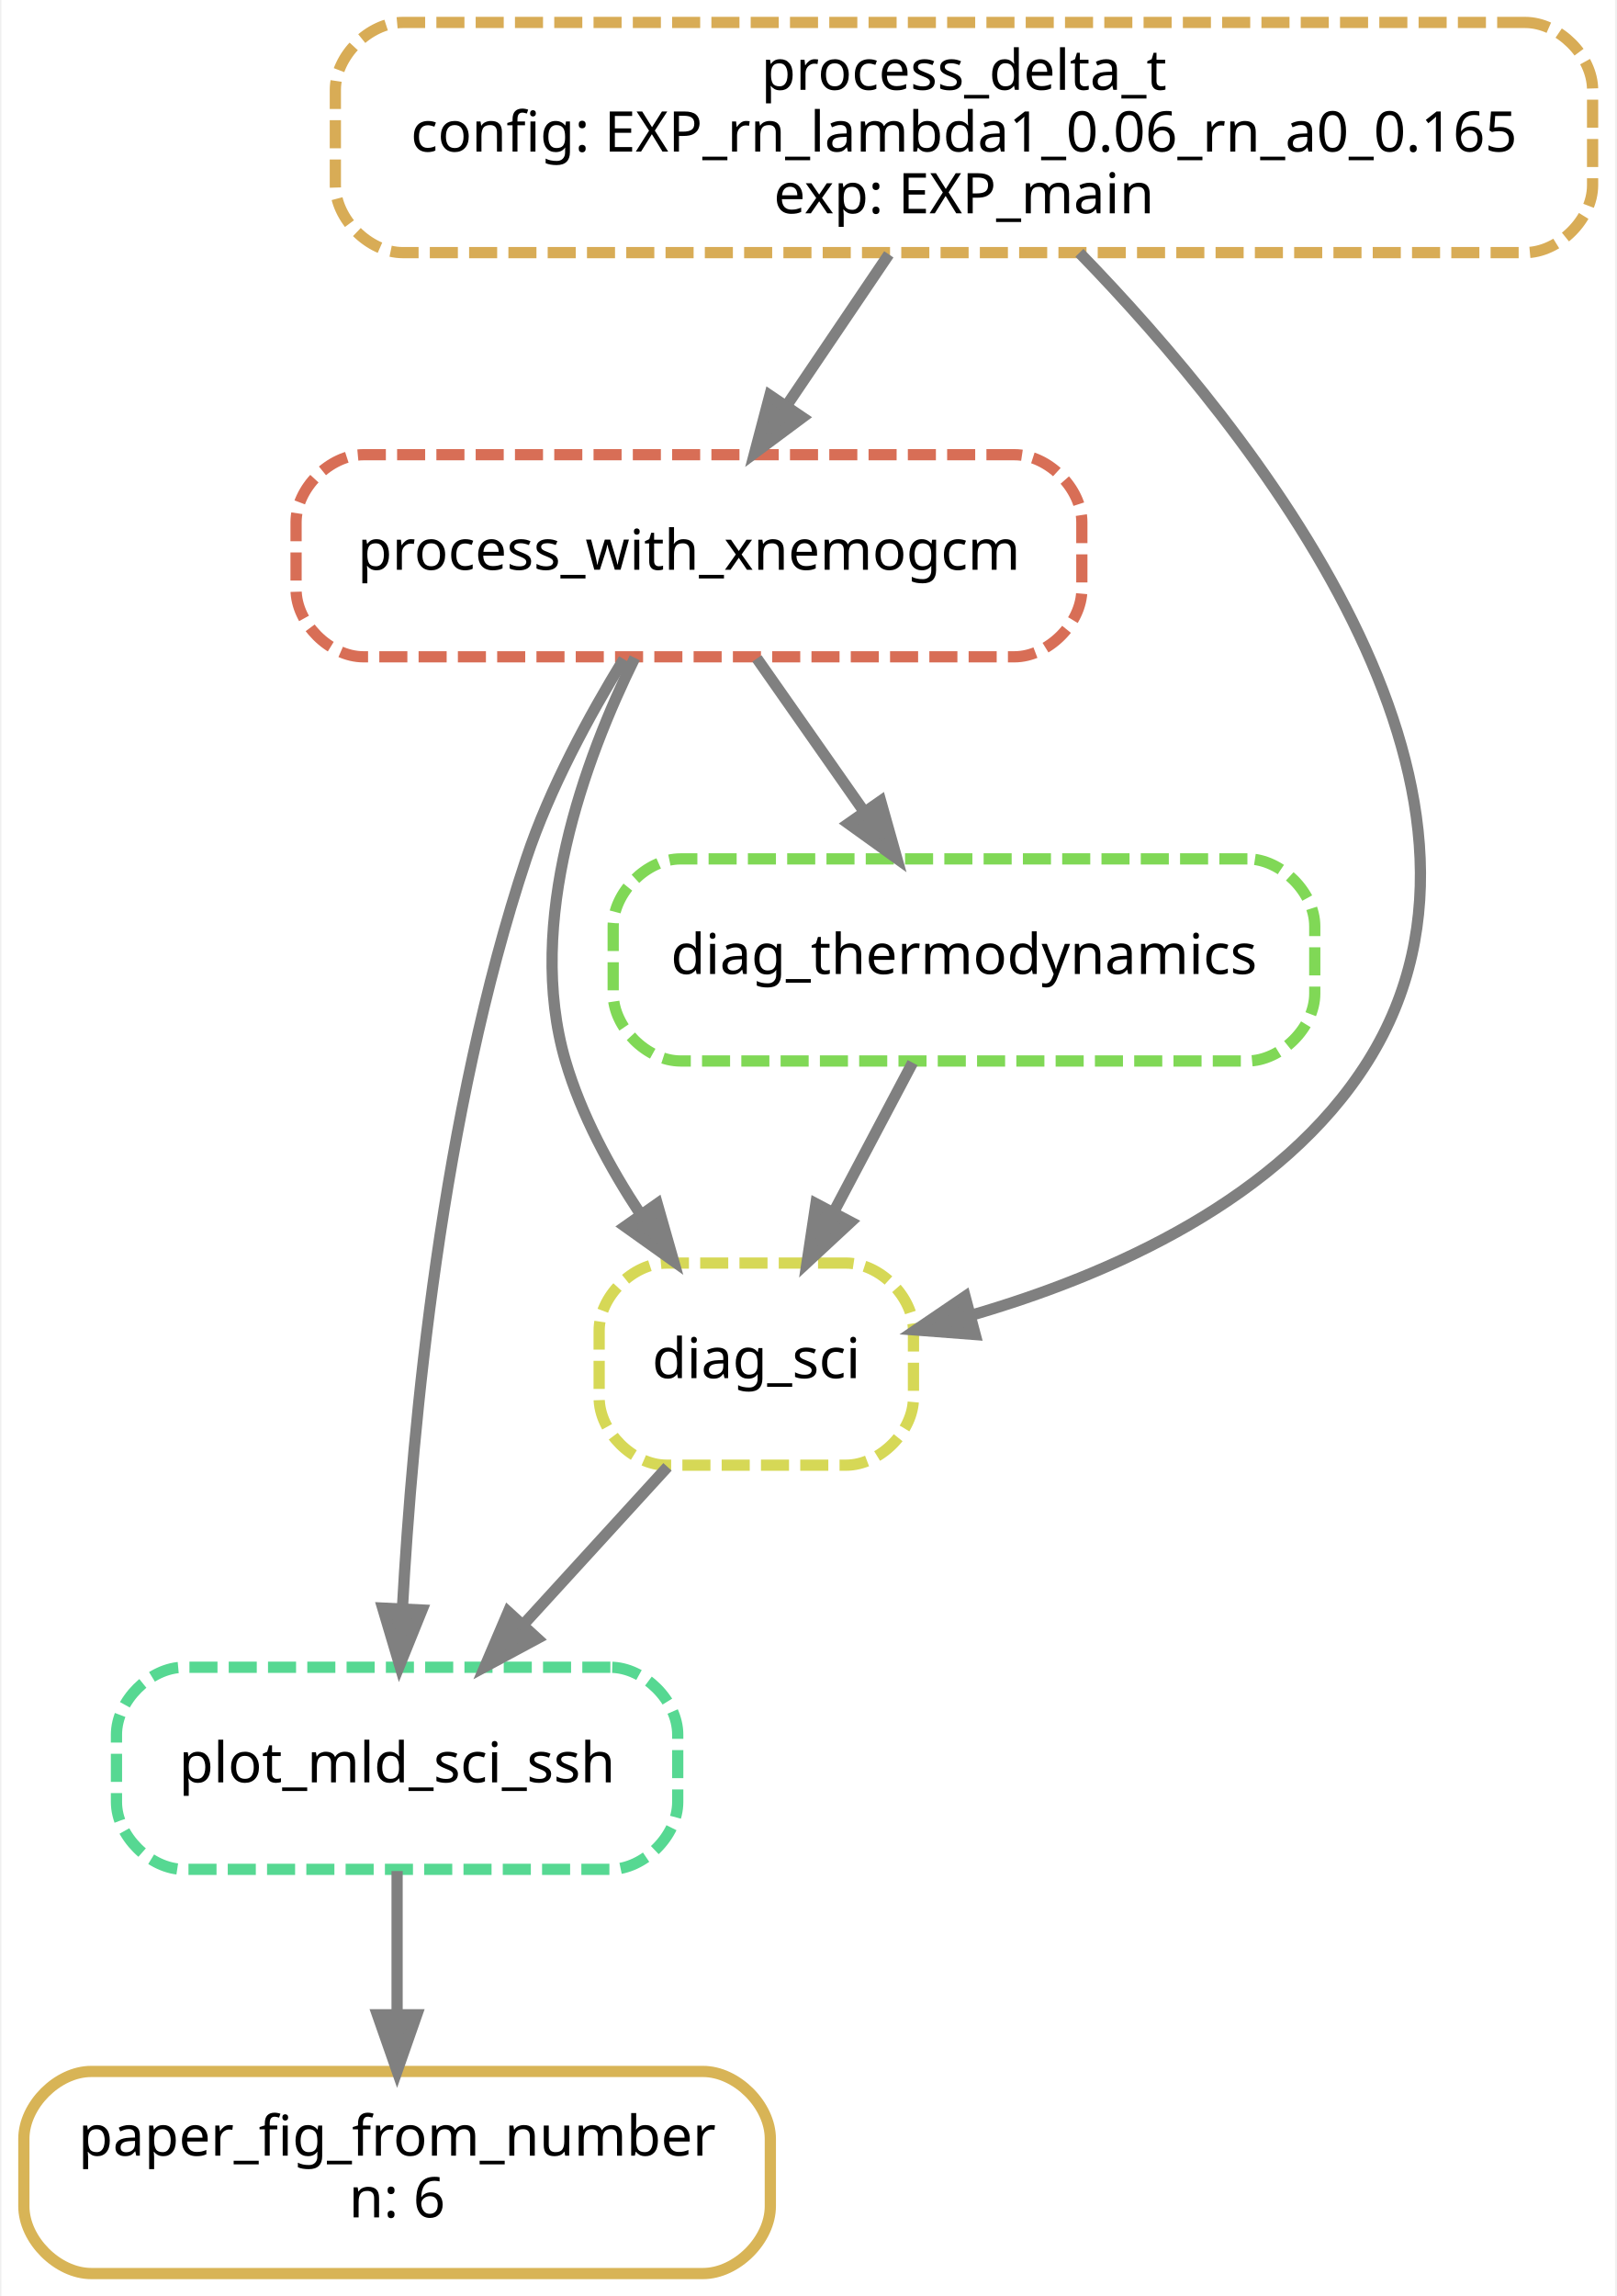
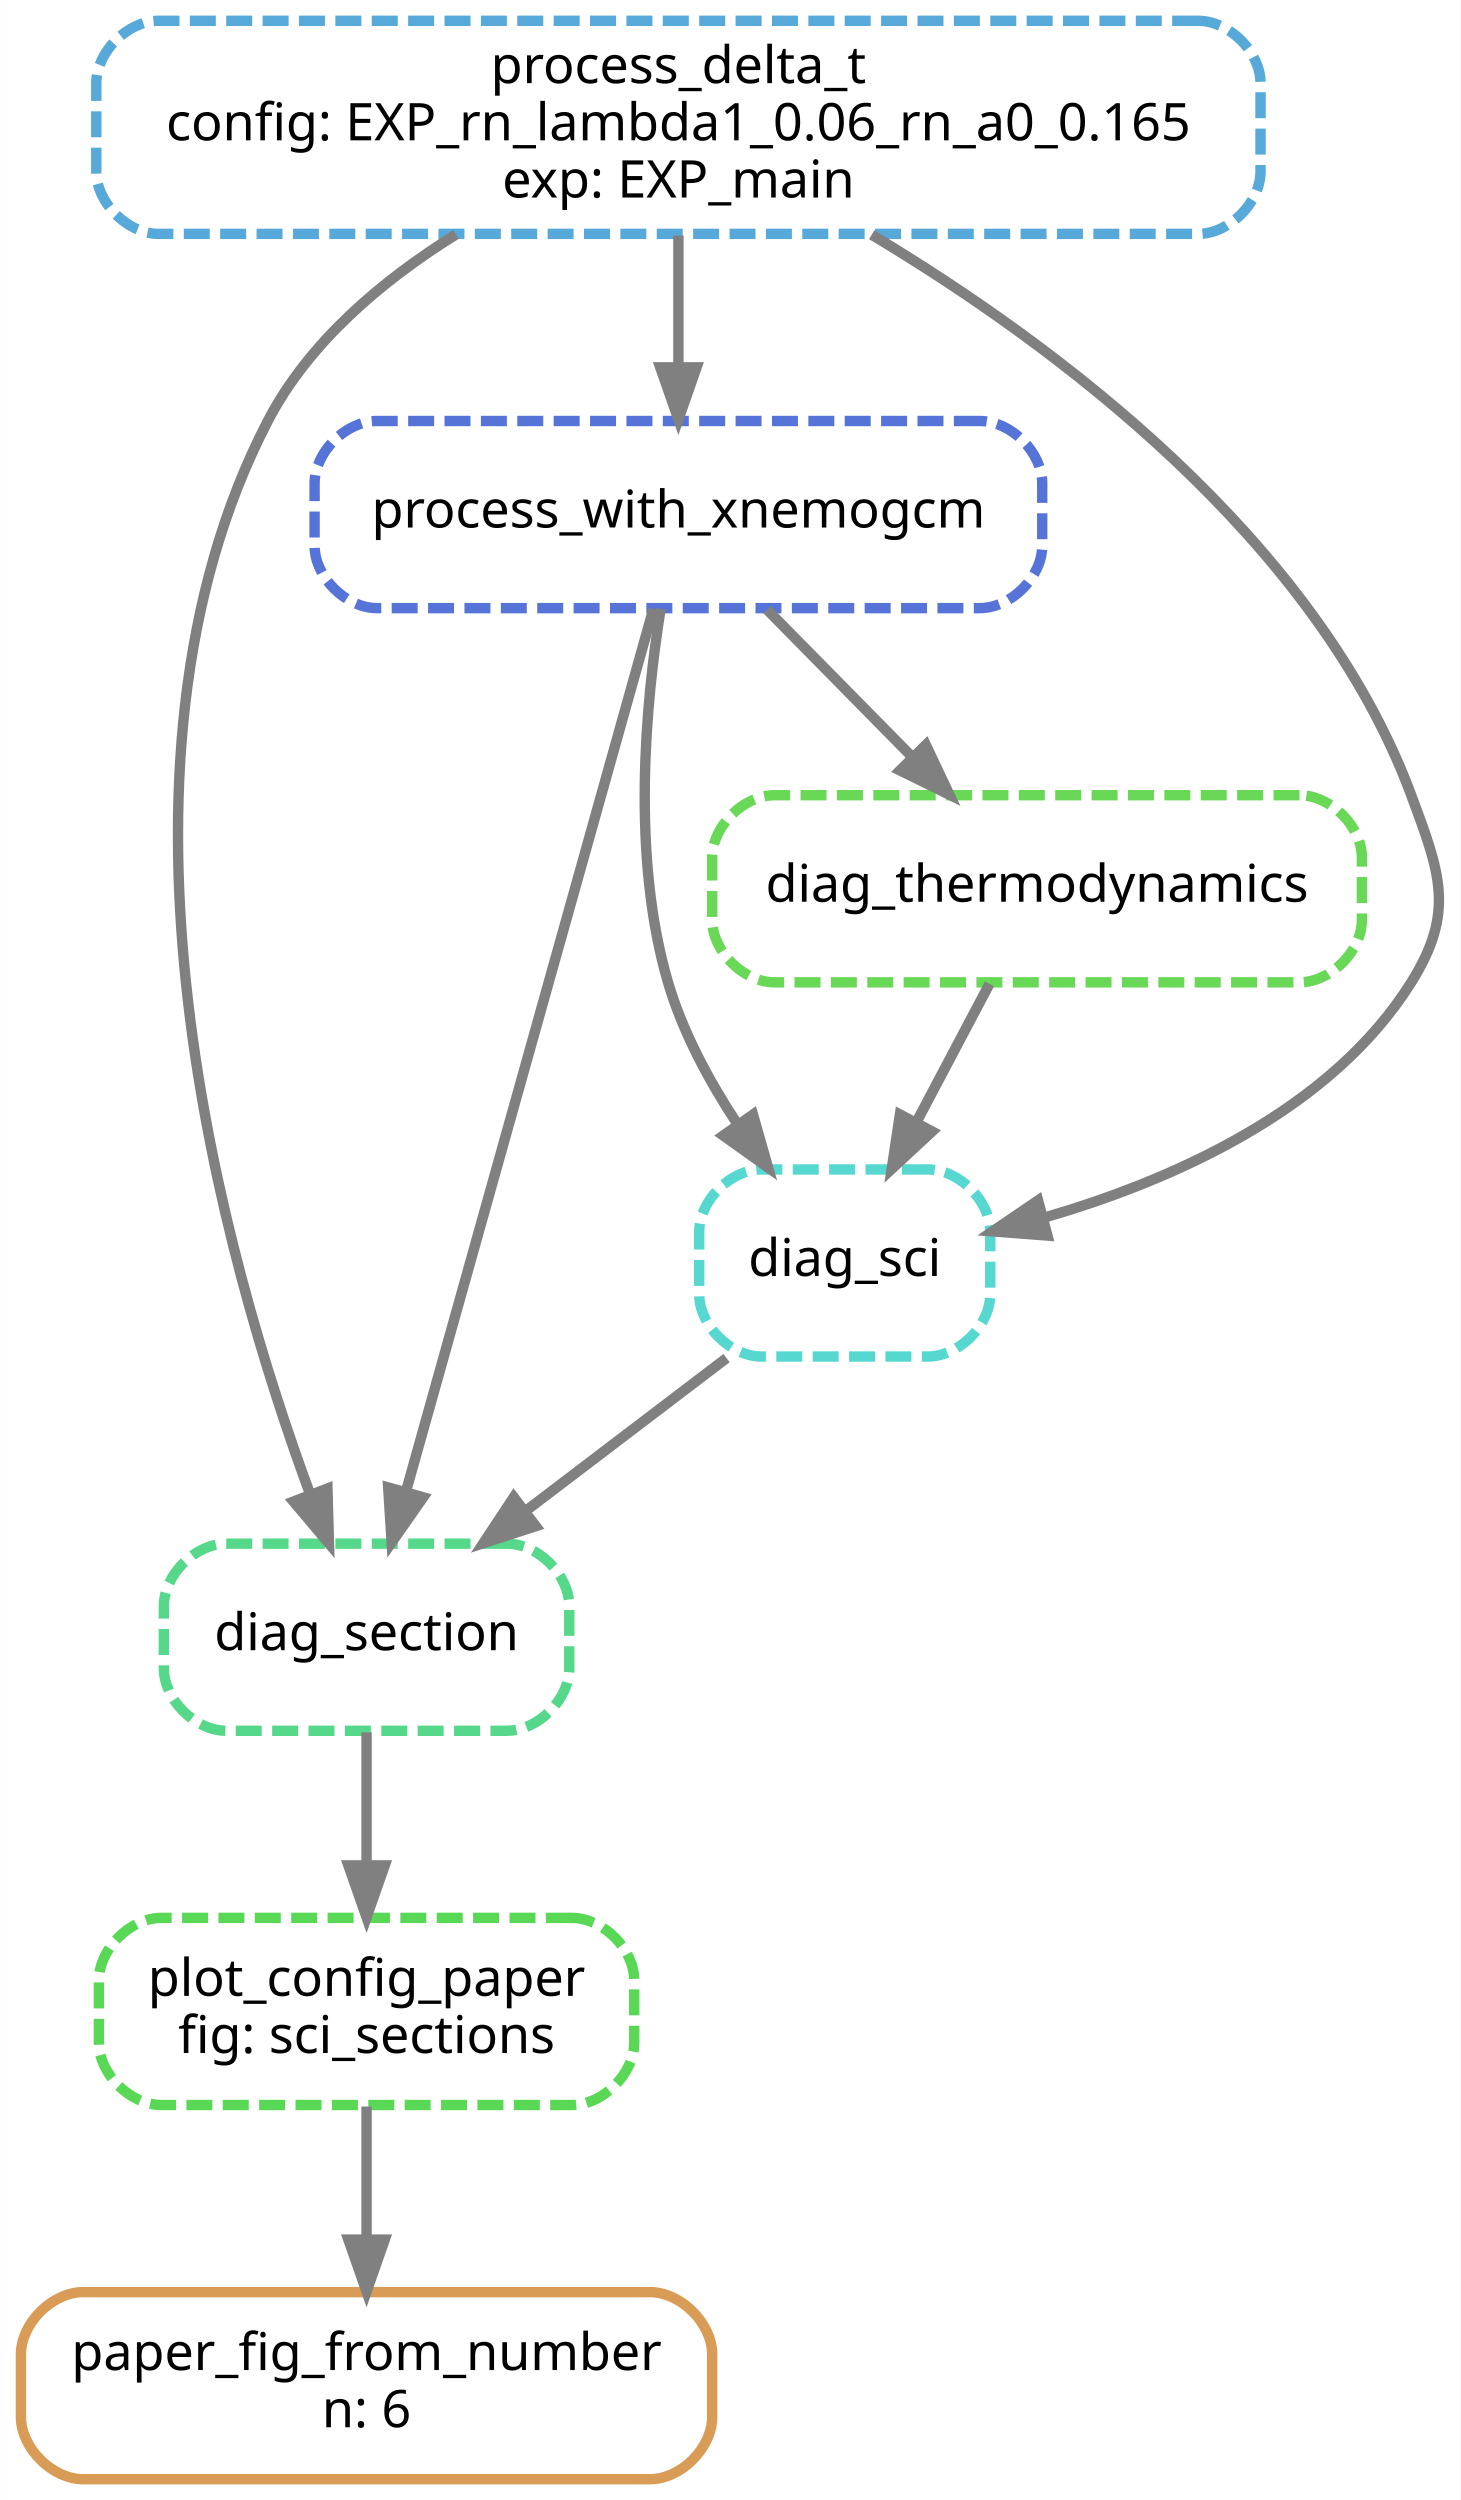
- <svg xmlns="http://www.w3.org/2000/svg" width="288pt" height="409pt" viewBox="0.00 0.00 287.50 409.00">
-   <g id="graph0" class="graph" transform="scale(1 1) rotate(0) translate(4 405)">
-     <polygon fill="white" stroke="transparent" points="-4,4 -4,-405 283.5,-405 283.5,4 -4,4" />
+ <svg xmlns="http://www.w3.org/2000/svg" width="281pt" height="481pt" viewBox="0.00 0.00 280.95 481.00">
+   <g id="graph0" class="graph" transform="scale(1 1) rotate(0) translate(4 477)">
+     <polygon fill="white" stroke="transparent" points="-4,4 -4,-477 276.95,-477 276.95,4 -4,4" />
    <g id="node1" class="node">
-       <path fill="none" stroke="#d8b456" stroke-width="2" d="M121,-36C121,-36 12,-36 12,-36 6,-36 0,-30 0,-24 0,-24 0,-12 0,-12 0,-6 6,0 12,0 12,0 121,0 121,0 127,0 133,-6 133,-12 133,-12 133,-24 133,-24 133,-30 127,-36 121,-36" />
+       <path fill="none" stroke="#d89c56" stroke-width="2" d="M121,-36C121,-36 12,-36 12,-36 6,-36 0,-30 0,-24 0,-24 0,-12 0,-12 0,-6 6,0 12,0 12,0 121,0 121,0 127,0 133,-6 133,-12 133,-12 133,-24 133,-24 133,-30 127,-36 121,-36" />
      <text text-anchor="middle" x="66.5" y="-21" font-family="sans" font-size="10.00">paper_fig_from_number</text>
      <text text-anchor="middle" x="66.5" y="-10" font-family="sans" font-size="10.00">n: 6</text>
    </g>
    <g id="node2" class="node">
-       <path fill="none" stroke="#56d892" stroke-width="2" stroke-dasharray="5,2" d="M104.5,-108C104.5,-108 28.5,-108 28.5,-108 22.5,-108 16.5,-102 16.5,-96 16.5,-96 16.5,-84 16.5,-84 16.5,-78 22.5,-72 28.5,-72 28.5,-72 104.5,-72 104.5,-72 110.5,-72 116.5,-78 116.5,-84 116.5,-84 116.5,-96 116.5,-96 116.5,-102 110.5,-108 104.5,-108" />
-       <text text-anchor="middle" x="66.5" y="-87.5" font-family="sans" font-size="10.00">plot_mld_sci_ssh</text>
+       <path fill="none" stroke="#59d856" stroke-width="2" stroke-dasharray="5,2" d="M106,-108C106,-108 27,-108 27,-108 21,-108 15,-102 15,-96 15,-96 15,-84 15,-84 15,-78 21,-72 27,-72 27,-72 106,-72 106,-72 112,-72 118,-78 118,-84 118,-84 118,-96 118,-96 118,-102 112,-108 106,-108" />
+       <text text-anchor="middle" x="66.5" y="-93" font-family="sans" font-size="10.00">plot_config_paper</text>
+       <text text-anchor="middle" x="66.5" y="-82" font-family="sans" font-size="10.00">fig: sci_sections</text>
    </g>
    <g id="edge1" class="edge">
      <path fill="none" stroke="grey" stroke-width="2" d="M66.5,-71.7C66.5,-63.98 66.5,-54.71 66.5,-46.11" />
      <polygon fill="grey" stroke="grey" stroke-width="2" points="70,-46.1 66.5,-36.1 63,-46.1 70,-46.1" />
    </g>
    <g id="node3" class="node">
-       <path fill="none" stroke="#d86e56" stroke-width="2" stroke-dasharray="5,2" d="M176.5,-324C176.5,-324 60.5,-324 60.5,-324 54.5,-324 48.5,-318 48.5,-312 48.5,-312 48.5,-300 48.5,-300 48.5,-294 54.5,-288 60.5,-288 60.5,-288 176.5,-288 176.5,-288 182.5,-288 188.5,-294 188.5,-300 188.5,-300 188.5,-312 188.5,-312 188.5,-318 182.5,-324 176.5,-324" />
-       <text text-anchor="middle" x="118.5" y="-303.5" font-family="sans" font-size="10.00">process_with_xnemogcm</text>
+       <path fill="none" stroke="#56d88a" stroke-width="2" stroke-dasharray="5,2" d="M93.5,-180C93.5,-180 39.5,-180 39.5,-180 33.5,-180 27.5,-174 27.5,-168 27.5,-168 27.5,-156 27.5,-156 27.5,-150 33.5,-144 39.5,-144 39.5,-144 93.5,-144 93.5,-144 99.5,-144 105.5,-150 105.5,-156 105.5,-156 105.5,-168 105.5,-168 105.5,-174 99.5,-180 93.5,-180" />
+       <text text-anchor="middle" x="66.5" y="-159.5" font-family="sans" font-size="10.00">diag_section</text>
    </g>
    <g id="edge2" class="edge">
-       <path fill="none" stroke="grey" stroke-width="2" d="M106.89,-287.58C100.76,-277.57 93.67,-264.54 89.5,-252 74.44,-206.75 69.24,-151.12 67.45,-118.51" />
-       <polygon fill="grey" stroke="grey" stroke-width="2" points="70.93,-118.2 66.96,-108.38 63.94,-118.54 70.93,-118.2" />
+       <path fill="none" stroke="grey" stroke-width="2" d="M66.5,-143.7C66.5,-135.98 66.5,-126.71 66.5,-118.11" />
+       <polygon fill="grey" stroke="grey" stroke-width="2" points="70,-118.1 66.5,-108.1 63,-118.1 70,-118.1" />
+     </g>
+     <g id="node4" class="node">
+       <path fill="none" stroke="#5673d8" stroke-width="2" stroke-dasharray="5,2" d="M184.5,-396C184.5,-396 68.5,-396 68.5,-396 62.5,-396 56.5,-390 56.5,-384 56.5,-384 56.5,-372 56.5,-372 56.5,-366 62.5,-360 68.5,-360 68.5,-360 184.5,-360 184.5,-360 190.5,-360 196.5,-366 196.5,-372 196.5,-372 196.5,-384 196.5,-384 196.5,-390 190.5,-396 184.5,-396" />
+       <text text-anchor="middle" x="126.5" y="-375.5" font-family="sans" font-size="10.00">process_with_xnemogcm</text>
+     </g>
+     <g id="edge3" class="edge">
+       <path fill="none" stroke="grey" stroke-width="2" d="M121.69,-359.85C111.29,-322.75 86.63,-234.81 74.1,-190.1" />
+       <polygon fill="grey" stroke="grey" stroke-width="2" points="77.4,-188.92 71.33,-180.23 70.66,-190.81 77.4,-188.92" />
+     </g>
+     <g id="node6" class="node">
+       <path fill="none" stroke="#56d8d0" stroke-width="2" stroke-dasharray="5,2" d="M174.5,-252C174.5,-252 142.5,-252 142.5,-252 136.5,-252 130.5,-246 130.5,-240 130.5,-240 130.5,-228 130.5,-228 130.5,-222 136.5,-216 142.5,-216 142.5,-216 174.5,-216 174.5,-216 180.5,-216 186.5,-222 186.5,-228 186.5,-228 186.5,-240 186.5,-240 186.5,-246 180.5,-252 174.5,-252" />
+       <text text-anchor="middle" x="158.5" y="-231.5" font-family="sans" font-size="10.00">diag_sci</text>
+     </g>
+     <g id="edge7" class="edge">
+       <path fill="none" stroke="grey" stroke-width="2" d="M123.09,-359.87C120.16,-341.65 117.41,-312.17 124.5,-288 127.3,-278.45 132.41,-268.98 137.83,-260.76" />
+       <polygon fill="grey" stroke="grey" stroke-width="2" points="140.85,-262.56 143.75,-252.37 135.12,-258.52 140.85,-262.56" />
+     </g>
+     <g id="node7" class="node">
+       <path fill="none" stroke="#68d856" stroke-width="2" stroke-dasharray="5,2" d="M246,-324C246,-324 145,-324 145,-324 139,-324 133,-318 133,-312 133,-312 133,-300 133,-300 133,-294 139,-288 145,-288 145,-288 246,-288 246,-288 252,-288 258,-294 258,-300 258,-300 258,-312 258,-312 258,-318 252,-324 246,-324" />
+       <text text-anchor="middle" x="195.5" y="-303.5" font-family="sans" font-size="10.00">diag_thermodynamics</text>
+     </g>
+     <g id="edge10" class="edge">
+       <path fill="none" stroke="grey" stroke-width="2" d="M143.56,-359.7C152,-351.14 162.32,-340.66 171.54,-331.3" />
+       <polygon fill="grey" stroke="grey" stroke-width="2" points="174.11,-333.68 178.64,-324.1 169.13,-328.77 174.11,-333.68" />
    </g>
    <g id="node5" class="node">
-       <path fill="none" stroke="#d6d856" stroke-width="2" stroke-dasharray="5,2" d="M146.5,-180C146.5,-180 114.5,-180 114.5,-180 108.5,-180 102.5,-174 102.5,-168 102.5,-168 102.5,-156 102.5,-156 102.5,-150 108.5,-144 114.5,-144 114.5,-144 146.5,-144 146.5,-144 152.5,-144 158.5,-150 158.5,-156 158.5,-156 158.5,-168 158.5,-168 158.5,-174 152.5,-180 146.5,-180" />
-       <text text-anchor="middle" x="130.5" y="-159.5" font-family="sans" font-size="10.00">diag_sci</text>
+       <path fill="none" stroke="#56a9d8" stroke-width="2" stroke-dasharray="5,2" d="M226.5,-473C226.5,-473 26.5,-473 26.5,-473 20.5,-473 14.5,-467 14.5,-461 14.5,-461 14.5,-444 14.5,-444 14.5,-438 20.5,-432 26.5,-432 26.5,-432 226.5,-432 226.5,-432 232.5,-432 238.5,-438 238.5,-444 238.5,-444 238.5,-461 238.5,-461 238.5,-467 232.5,-473 226.5,-473" />
+       <text text-anchor="middle" x="126.5" y="-461" font-family="sans" font-size="10.00">process_delta_t</text>
+       <text text-anchor="middle" x="126.5" y="-450" font-family="sans" font-size="10.00">config: EXP_rn_lambda1_0.06_rn_a0_0.165</text>
+       <text text-anchor="middle" x="126.5" y="-439" font-family="sans" font-size="10.00">exp: EXP_main</text>
    </g>
    <g id="edge5" class="edge">
-       <path fill="none" stroke="grey" stroke-width="2" d="M108.85,-287.82C99.98,-269.81 89.25,-240.74 96.5,-216 99.3,-206.45 104.41,-196.98 109.83,-188.76" />
-       <polygon fill="grey" stroke="grey" stroke-width="2" points="112.85,-190.56 115.75,-180.37 107.12,-186.52 112.85,-190.56" />
+       <path fill="none" stroke="grey" stroke-width="2" d="M83.69,-431.88C69.53,-423.06 55.38,-411.17 47.5,-396 12.36,-328.37 39,-234.57 55.69,-189.4" />
+       <polygon fill="grey" stroke="grey" stroke-width="2" points="58.98,-190.61 59.27,-180.02 52.44,-188.11 58.98,-190.61" />
    </g>
-     <g id="node6" class="node">
-       <path fill="none" stroke="#80d856" stroke-width="2" stroke-dasharray="5,2" d="M218,-252C218,-252 117,-252 117,-252 111,-252 105,-246 105,-240 105,-240 105,-228 105,-228 105,-222 111,-216 117,-216 117,-216 218,-216 218,-216 224,-216 230,-222 230,-228 230,-228 230,-240 230,-240 230,-246 224,-252 218,-252" />
-       <text text-anchor="middle" x="167.5" y="-231.5" font-family="sans" font-size="10.00">diag_thermodynamics</text>
+     <g id="edge6" class="edge">
+       <path fill="none" stroke="grey" stroke-width="2" d="M126.5,-431.69C126.5,-423.91 126.5,-414.84 126.5,-406.45" />
+       <polygon fill="grey" stroke="grey" stroke-width="2" points="130,-406.32 126.5,-396.32 123,-406.32 130,-406.32" />
+     </g>
+     <g id="edge9" class="edge">
+       <path fill="none" stroke="grey" stroke-width="2" d="M163.69,-431.84C198.95,-410.7 249.18,-373.35 267.5,-324 273.07,-309 275.99,-301.56 267.5,-288 252.1,-263.39 221.63,-249.91 196.82,-242.71" />
+       <polygon fill="grey" stroke="grey" stroke-width="2" points="197.5,-239.27 186.93,-240.08 195.7,-246.04 197.5,-239.27" />
+     </g>
+     <g id="edge4" class="edge">
+       <path fill="none" stroke="grey" stroke-width="2" d="M135.76,-215.7C124.06,-206.8 109.64,-195.82 96.99,-186.2" />
+       <polygon fill="grey" stroke="grey" stroke-width="2" points="99.06,-183.37 88.98,-180.1 94.82,-188.94 99.06,-183.37" />
    </g>
    <g id="edge8" class="edge">
-       <path fill="none" stroke="grey" stroke-width="2" d="M130.61,-287.7C136.37,-279.47 143.36,-269.48 149.71,-260.42" />
-       <polygon fill="grey" stroke="grey" stroke-width="2" points="152.66,-262.3 155.53,-252.1 146.92,-258.29 152.66,-262.3" />
-     </g>
-     <g id="node4" class="node">
-       <path fill="none" stroke="#d8ac56" stroke-width="2" stroke-dasharray="5,2" d="M267.5,-401C267.5,-401 67.5,-401 67.5,-401 61.5,-401 55.5,-395 55.5,-389 55.5,-389 55.5,-372 55.5,-372 55.5,-366 61.5,-360 67.5,-360 67.5,-360 267.5,-360 267.5,-360 273.5,-360 279.5,-366 279.5,-372 279.5,-372 279.5,-389 279.5,-389 279.5,-395 273.5,-401 267.5,-401" />
-       <text text-anchor="middle" x="167.5" y="-389" font-family="sans" font-size="10.00">process_delta_t</text>
-       <text text-anchor="middle" x="167.5" y="-378" font-family="sans" font-size="10.00">config: EXP_rn_lambda1_0.06_rn_a0_0.165</text>
-       <text text-anchor="middle" x="167.5" y="-367" font-family="sans" font-size="10.00">exp: EXP_main</text>
-     </g>
-     <g id="edge4" class="edge">
-       <path fill="none" stroke="grey" stroke-width="2" d="M154.11,-359.69C148.5,-351.39 141.9,-341.63 135.92,-332.78" />
-       <polygon fill="grey" stroke="grey" stroke-width="2" points="138.71,-330.64 130.21,-324.32 132.91,-334.56 138.71,-330.64" />
-     </g>
-     <g id="edge7" class="edge">
-       <path fill="none" stroke="grey" stroke-width="2" d="M188.07,-359.97C218.78,-328.37 269.94,-264.64 239.5,-216 224.1,-191.39 193.63,-177.91 168.82,-170.71" />
-       <polygon fill="grey" stroke="grey" stroke-width="2" points="169.5,-167.27 158.93,-168.08 167.7,-174.04 169.5,-167.27" />
-     </g>
-     <g id="edge3" class="edge">
-       <path fill="none" stroke="grey" stroke-width="2" d="M114.68,-143.7C106.93,-135.22 97.46,-124.86 88.98,-115.58" />
-       <polygon fill="grey" stroke="grey" stroke-width="2" points="91.47,-113.12 82.14,-108.1 86.3,-117.85 91.47,-113.12" />
-     </g>
-     <g id="edge6" class="edge">
-       <path fill="none" stroke="grey" stroke-width="2" d="M158.35,-215.7C154.1,-207.64 148.94,-197.89 144.23,-188.98" />
-       <polygon fill="grey" stroke="grey" stroke-width="2" points="147.31,-187.31 139.54,-180.1 141.12,-190.58 147.31,-187.31" />
+       <path fill="none" stroke="grey" stroke-width="2" d="M186.35,-287.7C182.1,-279.64 176.94,-269.89 172.23,-260.98" />
+       <polygon fill="grey" stroke="grey" stroke-width="2" points="175.31,-259.31 167.54,-252.1 169.12,-262.58 175.31,-259.31" />
    </g>
  </g>
</svg>
